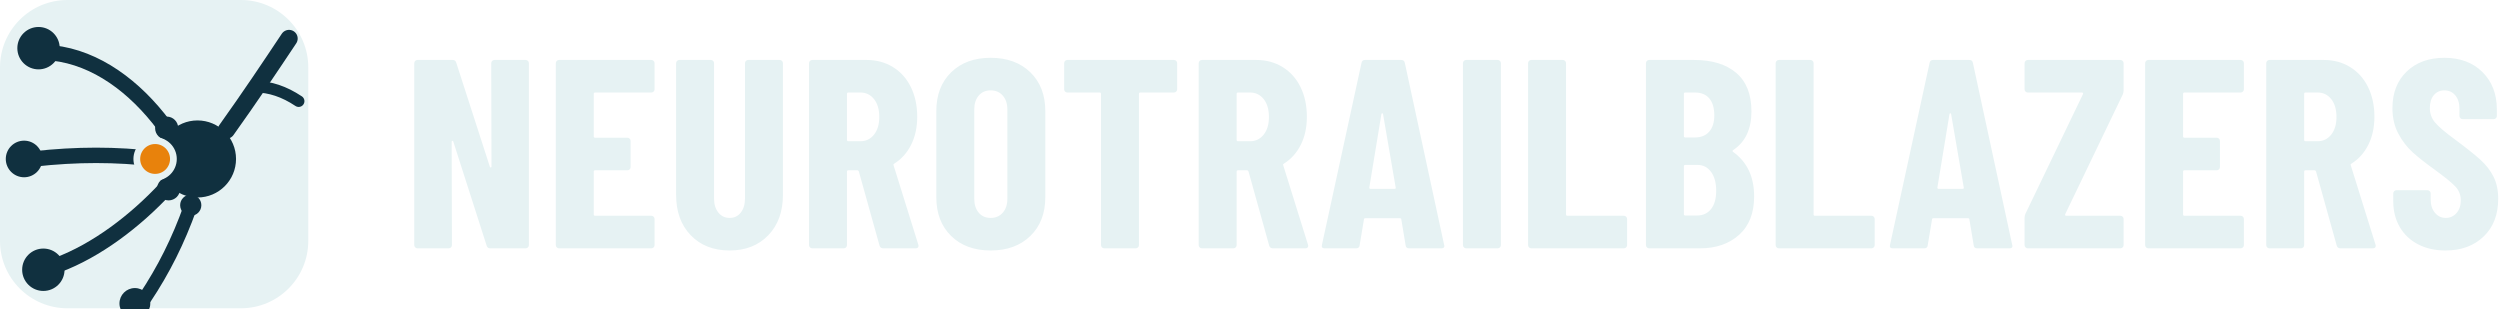
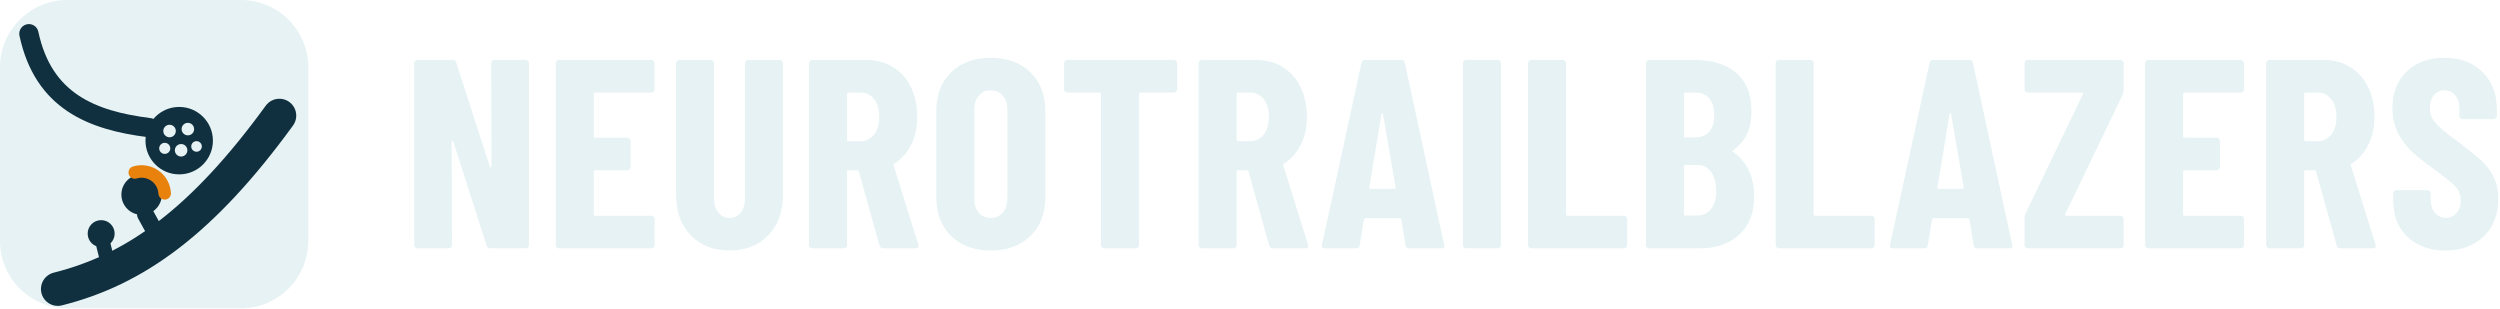
<svg xmlns="http://www.w3.org/2000/svg" viewBox="0 0 519 64" width="519" height="64" role="img" aria-label="NeuroTrailblazers">
  <g>
    <rect width="64" height="64" rx="14" fill="#e6f2f3" />
    <g fill="none" stroke="#10303f" stroke-linecap="round" stroke-linejoin="round">
-       <path d="M11 11 C 20 12, 28 18, 34 26" stroke-width="3.2" />
-       <path d="M7 33 C 16 32, 24 32, 32.5 33" stroke-width="3.2" />
-       <path d="M12 55 C 20 52, 28 46, 34.5 39" stroke-width="3.2" />
-       <path d="M30 62 C 34 56, 37 50, 39.5 43" stroke-width="2.8" />
-       <path d="M47 27 C 52 20, 56 14, 60 8" stroke-width="3.6" />
-       <path d="M53 18 C 56 18, 59 19, 62 21" stroke-width="2.4" />
+       <path d="M12 60 C 28 56, 42 46, 58 24" stroke-width="7" />
+       <path d="M33.5 50.5 L 30.2 44.5" stroke-width="3.5" />
+       <path d="M23 57 L 21.5 51" stroke-width="3" />
+       <path d="M47 39 L 51 33" stroke-width="3" />
+       <path d="M6 7 C 9 21, 19 25, 31 26.5" stroke-width="4" />
    </g>
-     <circle cx="8" cy="10" r="4.4" fill="#10303f" />
-     <circle cx="5" cy="33" r="3.8" fill="#10303f" />
-     <circle cx="9" cy="56" r="4.4" fill="#10303f" />
-     <circle cx="28" cy="63" r="3.2" fill="#10303f" />
-     <circle cx="41" cy="33" r="8" fill="#10303f" />
-     <circle cx="34.6" cy="26.6" r="2.4" fill="#10303f" />
-     <circle cx="35" cy="39.2" r="2.4" fill="#10303f" />
-     <circle cx="39.6" cy="42.6" r="2.2" fill="#10303f" />
-     <circle cx="32.2" cy="33" r="3.8" fill="#e8820c" stroke="#e6f2f3" stroke-width="1.4" />
+     <circle cx="21" cy="48.5" r="2.8" fill="#10303f" />
+     <circle cx="52" cy="31" r="2.8" fill="#10303f" />
+     <circle cx="29.4" cy="40.4" r="4.2" fill="#10303f" />
+     <path d="M27.98 35.81 A4.8 4.8 0 0 1 34.19 40.14" fill="none" stroke="#e8820c" stroke-width="2.6" stroke-linecap="round" />
+     <circle cx="37.2" cy="29.2" r="7" fill="#10303f" />
+     <circle cx="35.2" cy="27.2" r="1.3" fill="#e6f2f3" />
+     <circle cx="39" cy="26.8" r="1.3" fill="#e6f2f3" />
+     <circle cx="37.6" cy="31.2" r="1.3" fill="#e6f2f3" />
+     <circle cx="34.2" cy="30.8" r="1.15" fill="#e6f2f3" />
+     <circle cx="40.8" cy="30.4" r="1.1" fill="#e6f2f3" />
  </g>
  <g transform="translate(86.00 12.00) scale(0.55866) translate(-4.40 70.80)">
    <path fill="#e6f2f3" d="M34.2 -70.0H45.8Q46.3 -70.0 46.65 -69.65Q47.0 -69.3 47.0 -68.8V-1.2Q47.0 -0.7 46.65 -0.35Q46.3 0.0 45.8 0.0H32.6Q31.6 0.0 31.3 -1.0L18.9 -39.7Q18.8 -40.0 18.55 -39.95Q18.3 -39.9 18.3 -39.6L18.4 -1.2Q18.4 -0.7 18.05 -0.35Q17.7 0.0 17.2 0.0H5.6Q5.1 0.0 4.75 -0.35Q4.4 -0.7 4.4 -1.2V-68.8Q4.4 -69.3 4.75 -69.65Q5.1 -70.0 5.6 -70.0H18.7Q19.7 -70.0 20.0 -69.0L32.5 -30.3Q32.6 -30.0 32.85 -30.05Q33.1 -30.1 33.1 -30.4L33.0 -68.8Q33.0 -69.3 33.35 -69.65Q33.7 -70.0 34.2 -70.0ZM92.5 -57.9H71.6Q71.1 -57.9 71.1 -57.4V-41.6Q71.1 -41.1 71.6 -41.1H83.6Q84.1 -41.1 84.45 -40.75Q84.8 -40.4 84.8 -39.9V-30.2Q84.8 -29.7 84.45 -29.35Q84.1 -29.0 83.6 -29.0H71.6Q71.1 -29.0 71.1 -28.5V-12.6Q71.1 -12.1 71.6 -12.1H92.5Q93 -12.1 93.35 -11.75Q93.7 -11.4 93.7 -10.9V-1.2Q93.7 -0.7 93.35 -0.35Q93 0.0 92.5 0.0H58.2Q57.7 0.0 57.35 -0.35Q57 -0.7 57 -1.2V-68.8Q57 -69.3 57.35 -69.65Q57.7 -70.0 58.2 -70.0H92.5Q93 -70.0 93.35 -69.65Q93.7 -69.3 93.7 -68.8V-59.1Q93.7 -58.6 93.35 -58.25Q93 -57.9 92.5 -57.9ZM101.7 -19.9V-68.8Q101.7 -69.3 102.05 -69.65Q102.4 -70.0 102.9 -70.0H114.6Q115.1 -70.0 115.45 -69.65Q115.8 -69.3 115.8 -68.8V-18.5Q115.8 -15.3 117.4 -13.3Q119 -11.3 121.6 -11.3Q124.2 -11.3 125.75 -13.3Q127.3 -15.3 127.3 -18.5V-68.8Q127.3 -69.3 127.65 -69.65Q128.0 -70.0 128.5 -70.0H140.2Q140.7 -70.0 141.05 -69.65Q141.4 -69.3 141.4 -68.8V-19.9Q141.4 -10.5 135.95 -4.85Q130.5 0.8 121.6 0.8Q112.6 0.8 107.15 -4.85Q101.7 -10.5 101.7 -19.9ZM177.3 -1.0 169.6 -28.6Q169.4 -29.0 169.1 -29.0H165.7Q165.2 -29.0 165.2 -28.5V-1.2Q165.2 -0.7 164.85 -0.35Q164.5 0.0 164.0 0.0H152.3Q151.8 0.0 151.45 -0.35Q151.1 -0.7 151.1 -1.2V-68.8Q151.1 -69.3 151.45 -69.65Q151.8 -70.0 152.3 -70.0H172.5Q178.0 -70.0 182.3 -67.35Q186.6 -64.7 188.95 -59.9Q191.3 -55.1 191.3 -48.9Q191.3 -43.0 189.05 -38.5Q186.8 -34.0 182.8 -31.5Q182.6 -31.4 182.5 -31.25Q182.4 -31.1 182.5 -30.9L191.7 -1.4L191.8 -1.0Q191.8 0.0 190.7 0.0H178.7Q177.6 0.0 177.3 -1.0ZM165.2 -57.4V-40.3Q165.2 -39.8 165.7 -39.8H170.2Q173.3 -39.8 175.25 -42.25Q177.2 -44.7 177.2 -48.8Q177.2 -53.0 175.25 -55.45Q173.3 -57.9 170.2 -57.9H165.7Q165.2 -57.9 165.2 -57.4ZM198.4 -19.0V-51.0Q198.4 -60.0 203.9 -65.4Q209.4 -70.8 218.6 -70.8Q227.8 -70.8 233.35 -65.4Q238.9 -60.0 238.9 -51.0V-19.0Q238.9 -10.0 233.35 -4.6Q227.8 0.8 218.6 0.8Q209.4 0.8 203.9 -4.6Q198.4 -10.0 198.4 -19.0ZM224.8 -18.4V-51.6Q224.8 -54.8 223.1 -56.75Q221.4 -58.7 218.6 -58.7Q215.8 -58.7 214.15 -56.75Q212.5 -54.8 212.5 -51.6V-18.4Q212.5 -15.2 214.15 -13.25Q215.8 -11.3 218.6 -11.3Q221.4 -11.3 223.1 -13.25Q224.8 -15.2 224.8 -18.4ZM287.9 -68.8V-59.1Q287.9 -58.6 287.55 -58.25Q287.2 -57.9 286.7 -57.9H274.2Q273.7 -57.9 273.7 -57.4V-1.2Q273.7 -0.7 273.35 -0.35Q273.0 0.0 272.5 0.0H260.8Q260.3 0.0 259.95 -0.35Q259.6 -0.7 259.6 -1.2V-57.4Q259.6 -57.9 259.1 -57.9H247.1Q246.6 -57.9 246.25 -58.25Q245.9 -58.6 245.9 -59.1V-68.8Q245.9 -69.3 246.25 -69.65Q246.6 -70.0 247.1 -70.0H286.7Q287.2 -70.0 287.55 -69.65Q287.9 -69.3 287.9 -68.8ZM322.1 -1.0 314.4 -28.6Q314.2 -29.0 313.9 -29.0H310.5Q310 -29.0 310 -28.5V-1.2Q310 -0.7 309.65 -0.35Q309.3 0.0 308.8 0.0H297.1Q296.6 0.0 296.25 -0.35Q295.9 -0.7 295.9 -1.2V-68.8Q295.9 -69.3 296.25 -69.65Q296.6 -70.0 297.1 -70.0H317.3Q322.8 -70.0 327.1 -67.35Q331.4 -64.7 333.75 -59.9Q336.1 -55.1 336.1 -48.9Q336.1 -43.0 333.85 -38.5Q331.6 -34.0 327.6 -31.5Q327.4 -31.4 327.3 -31.25Q327.2 -31.1 327.3 -30.9L336.5 -1.4L336.6 -1.0Q336.6 0.0 335.5 0.0H323.5Q322.4 0.0 322.1 -1.0ZM310 -57.4V-40.3Q310 -39.8 310.5 -39.8H315Q318.1 -39.8 320.05 -42.25Q322 -44.7 322 -48.8Q322 -53.0 320.05 -55.45Q318.1 -57.9 315 -57.9H310.5Q310 -57.9 310 -57.4ZM372.8 -1.1 371.2 -10.7Q371.2 -11.2 370.6 -11.2H357.9Q357.3 -11.2 357.3 -10.7L355.7 -1.1Q355.6 0.0 354.4 0.0H342.7Q341.4 0.0 341.7 -1.3L356.4 -68.9Q356.6 -70.0 357.7 -70.0H371.2Q372.3 -70.0 372.5 -68.9L387.1 -1.3L387.2 -0.9Q387.2 0.0 386.1 0.0H374.1Q372.9 0.0 372.8 -1.1ZM359.7 -22.1H368.7Q369.2 -22.1 369.1 -22.6L364.4 -49.9Q364.3 -50.2 364.1 -50.2Q363.9 -50.2 363.8 -49.9L359.3 -22.6Q359.3 -22.1 359.7 -22.1ZM394.1 -1.2V-68.8Q394.1 -69.3 394.45 -69.65Q394.8 -70.0 395.3 -70.0H407Q407.5 -70.0 407.85 -69.65Q408.2 -69.3 408.2 -68.8V-1.2Q408.2 -0.7 407.85 -0.35Q407.5 0.0 407 0.0H395.3Q394.8 0.0 394.45 -0.35Q394.1 -0.7 394.1 -1.2ZM418.3 -1.2V-68.8Q418.3 -69.3 418.65 -69.65Q419 -70.0 419.5 -70.0H431.2Q431.7 -70.0 432.05 -69.65Q432.4 -69.3 432.4 -68.8V-12.6Q432.4 -12.1 432.9 -12.1H453.9Q454.4 -12.1 454.75 -11.75Q455.1 -11.4 455.1 -10.9V-1.2Q455.1 -0.7 454.75 -0.35Q454.4 0.0 453.9 0.0H419.5Q419 0.0 418.65 -0.35Q418.3 -0.7 418.3 -1.2ZM482.2 0.0H463.3Q462.8 0.0 462.45 -0.35Q462.1 -0.7 462.1 -1.2V-68.8Q462.1 -69.3 462.45 -69.65Q462.8 -70.0 463.3 -70.0H480Q490 -70.0 495.65 -65.2Q501.3 -60.4 501.3 -50.9Q501.3 -41.0 494.5 -36.5Q494.1 -36.2 494.4 -35.9Q502.3 -30.3 502.3 -19.3Q502.3 -10.0 496.7 -5.0Q491.1 0.0 482.2 0.0ZM476.2 -57.4V-41.7Q476.2 -41.2 476.7 -41.2H480.3Q483.7 -41.2 485.6 -43.35Q487.5 -45.5 487.5 -49.4Q487.5 -53.5 485.65 -55.7Q483.8 -57.9 480.3 -57.9H476.7Q476.2 -57.9 476.2 -57.4ZM488.2 -21.4Q488.2 -25.8 486.3 -28.4Q484.4 -31.0 481.2 -31.0H476.7Q476.2 -31.0 476.2 -30.5V-12.7Q476.2 -12.2 476.7 -12.2H481.1Q484.4 -12.2 486.3 -14.6Q488.2 -17.0 488.2 -21.4ZM510.3 -1.2V-68.8Q510.3 -69.3 510.65 -69.65Q511 -70.0 511.5 -70.0H523.2Q523.7 -70.0 524.05 -69.65Q524.4 -69.3 524.4 -68.8V-12.6Q524.4 -12.1 524.9 -12.1H545.9Q546.4 -12.1 546.75 -11.75Q547.1 -11.4 547.1 -10.9V-1.2Q547.1 -0.7 546.75 -0.35Q546.4 0.0 545.9 0.0H511.5Q511 0.0 510.65 -0.35Q510.3 -0.7 510.3 -1.2ZM583.9 -1.1 582.3 -10.7Q582.3 -11.2 581.7 -11.2H569Q568.4 -11.2 568.4 -10.7L566.8 -1.1Q566.7 0.0 565.5 0.0H553.8Q552.5 0.0 552.8 -1.3L567.5 -68.9Q567.7 -70.0 568.8 -70.0H582.3Q583.4 -70.0 583.6 -68.9L598.2 -1.3L598.3 -0.9Q598.3 0.0 597.2 0.0H585.2Q584 0.0 583.9 -1.1ZM570.8 -22.1H579.8Q580.3 -22.1 580.2 -22.6L575.5 -49.9Q575.4 -50.2 575.2 -50.2Q575 -50.2 574.9 -49.9L570.4 -22.6Q570.4 -22.1 570.8 -22.1ZM602.8 -1.2V-11.3Q602.8 -12.1 603.1 -12.8L624.5 -57.3Q624.6 -57.6 624.5 -57.75Q624.4 -57.9 624.1 -57.9H604.0Q603.5 -57.9 603.15 -58.25Q602.8 -58.6 602.8 -59.1V-68.8Q602.8 -69.3 603.15 -69.65Q603.5 -70.0 604.0 -70.0H638.4Q638.9 -70.0 639.25 -69.65Q639.6 -69.3 639.6 -68.8V-58.7Q639.6 -58.0 639.3 -57.2L617.9 -12.7Q617.8 -12.4 617.9 -12.25Q618.0 -12.1 618.3 -12.1H638.4Q638.9 -12.1 639.25 -11.75Q639.6 -11.4 639.6 -10.9V-1.2Q639.6 -0.7 639.25 -0.35Q638.9 0.0 638.4 0.0H604.0Q603.5 0.0 603.15 -0.35Q602.8 -0.7 602.8 -1.2ZM683.1 -57.9H662.2Q661.7 -57.9 661.7 -57.4V-41.6Q661.7 -41.1 662.2 -41.1H674.2Q674.7 -41.1 675.05 -40.75Q675.4 -40.4 675.4 -39.9V-30.2Q675.4 -29.7 675.05 -29.35Q674.7 -29.0 674.2 -29.0H662.2Q661.7 -29.0 661.7 -28.5V-12.6Q661.7 -12.1 662.2 -12.1H683.1Q683.6 -12.1 683.95 -11.75Q684.3 -11.4 684.3 -10.9V-1.2Q684.3 -0.7 683.95 -0.35Q683.6 0.0 683.1 0.0H648.8Q648.3 0.0 647.95 -0.35Q647.6 -0.7 647.6 -1.2V-68.8Q647.6 -69.3 647.95 -69.65Q648.3 -70.0 648.8 -70.0H683.1Q683.6 -70.0 683.95 -69.65Q684.3 -69.3 684.3 -68.8V-59.1Q684.3 -58.6 683.95 -58.25Q683.6 -57.9 683.1 -57.9ZM718.8 -1.0 711.1 -28.6Q710.9 -29.0 710.6 -29.0H707.2Q706.7 -29.0 706.7 -28.5V-1.2Q706.7 -0.7 706.35 -0.35Q706.0 0.0 705.5 0.0H693.8Q693.3 0.0 692.95 -0.35Q692.6 -0.7 692.6 -1.2V-68.8Q692.6 -69.3 692.95 -69.65Q693.3 -70.0 693.8 -70.0H714.0Q719.5 -70.0 723.8 -67.35Q728.1 -64.7 730.45 -59.9Q732.8 -55.1 732.8 -48.9Q732.8 -43.0 730.55 -38.5Q728.3 -34.0 724.3 -31.5Q724.1 -31.4 724.0 -31.25Q723.9 -31.1 724.0 -30.9L733.2 -1.4L733.3 -1.0Q733.3 0.0 732.2 0.0H720.2Q719.1 0.0 718.8 -1.0ZM706.7 -57.4V-40.3Q706.7 -39.8 707.2 -39.8H711.7Q714.8 -39.8 716.75 -42.25Q718.7 -44.7 718.7 -48.8Q718.7 -53.0 716.75 -55.45Q714.8 -57.9 711.7 -57.9H707.2Q706.7 -57.9 706.7 -57.4ZM739.8 -17.5V-20.4Q739.8 -20.9 740.15 -21.25Q740.5 -21.6 741 -21.6H752.5Q753 -21.6 753.35 -21.25Q753.7 -20.9 753.7 -20.4V-18.2Q753.7 -15.1 755.3 -13.2Q756.9 -11.3 759.3 -11.3Q761.7 -11.3 763.3 -13.1Q764.9 -14.9 764.9 -17.8Q764.9 -20.8 762.9 -22.95Q760.9 -25.1 755.1 -29.3Q750.1 -32.9 747.0 -35.7Q743.9 -38.5 741.7 -42.6Q739.5 -46.7 739.5 -52.1Q739.5 -60.6 744.8 -65.7Q750.1 -70.8 758.8 -70.8Q767.6 -70.8 772.95 -65.5Q778.3 -60.2 778.3 -51.6V-49.2Q778.3 -48.7 777.95 -48.35Q777.6 -48.0 777.1 -48.0H765.6Q765.1 -48.0 764.75 -48.35Q764.4 -48.7 764.4 -49.2V-51.9Q764.4 -55.0 762.85 -56.85Q761.3 -58.7 758.8 -58.7Q756.4 -58.7 754.9 -56.95Q753.4 -55.2 753.4 -52.1Q753.4 -49.1 755.3 -46.8Q757.2 -44.5 762.8 -40.4Q769 -35.8 772.15 -32.95Q775.3 -30.1 777.05 -26.65Q778.8 -23.2 778.8 -18.4Q778.8 -9.6 773.4 -4.4Q768 0.8 759.2 0.8Q753.4 0.8 749.0 -1.5Q744.6 -3.8 742.2 -7.95Q739.8 -12.1 739.8 -17.5Z" />
  </g>
</svg>
